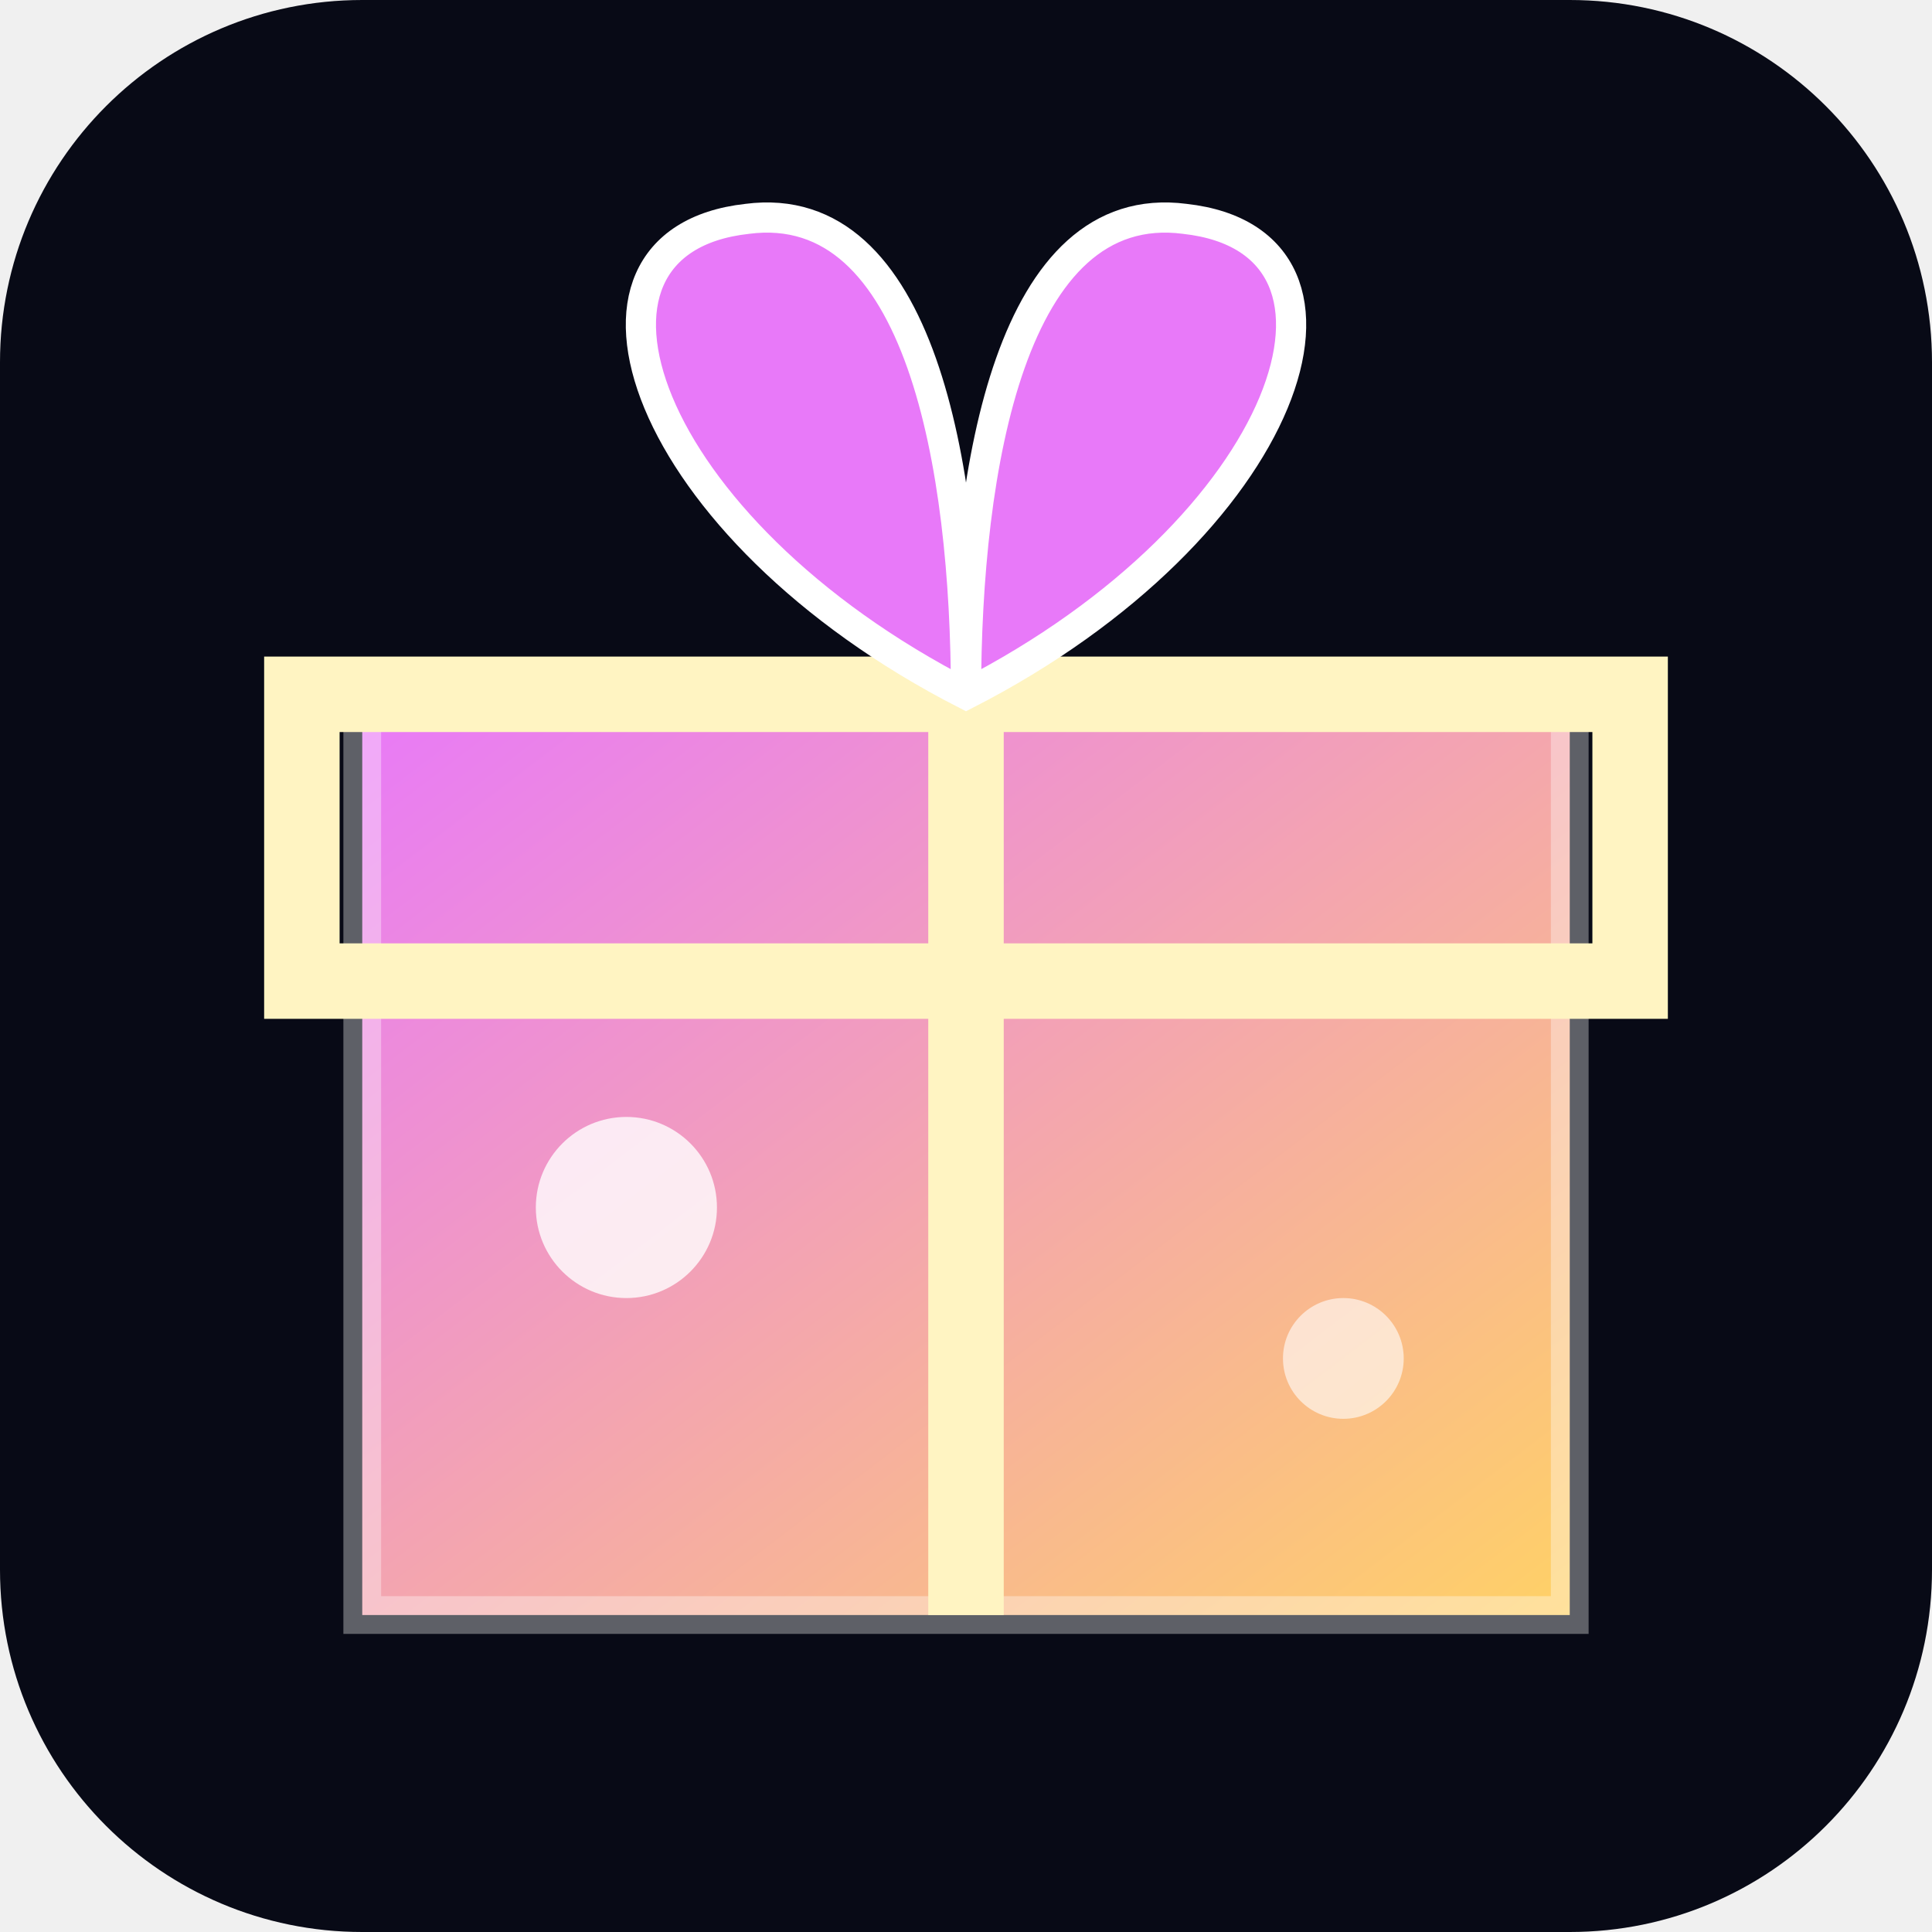
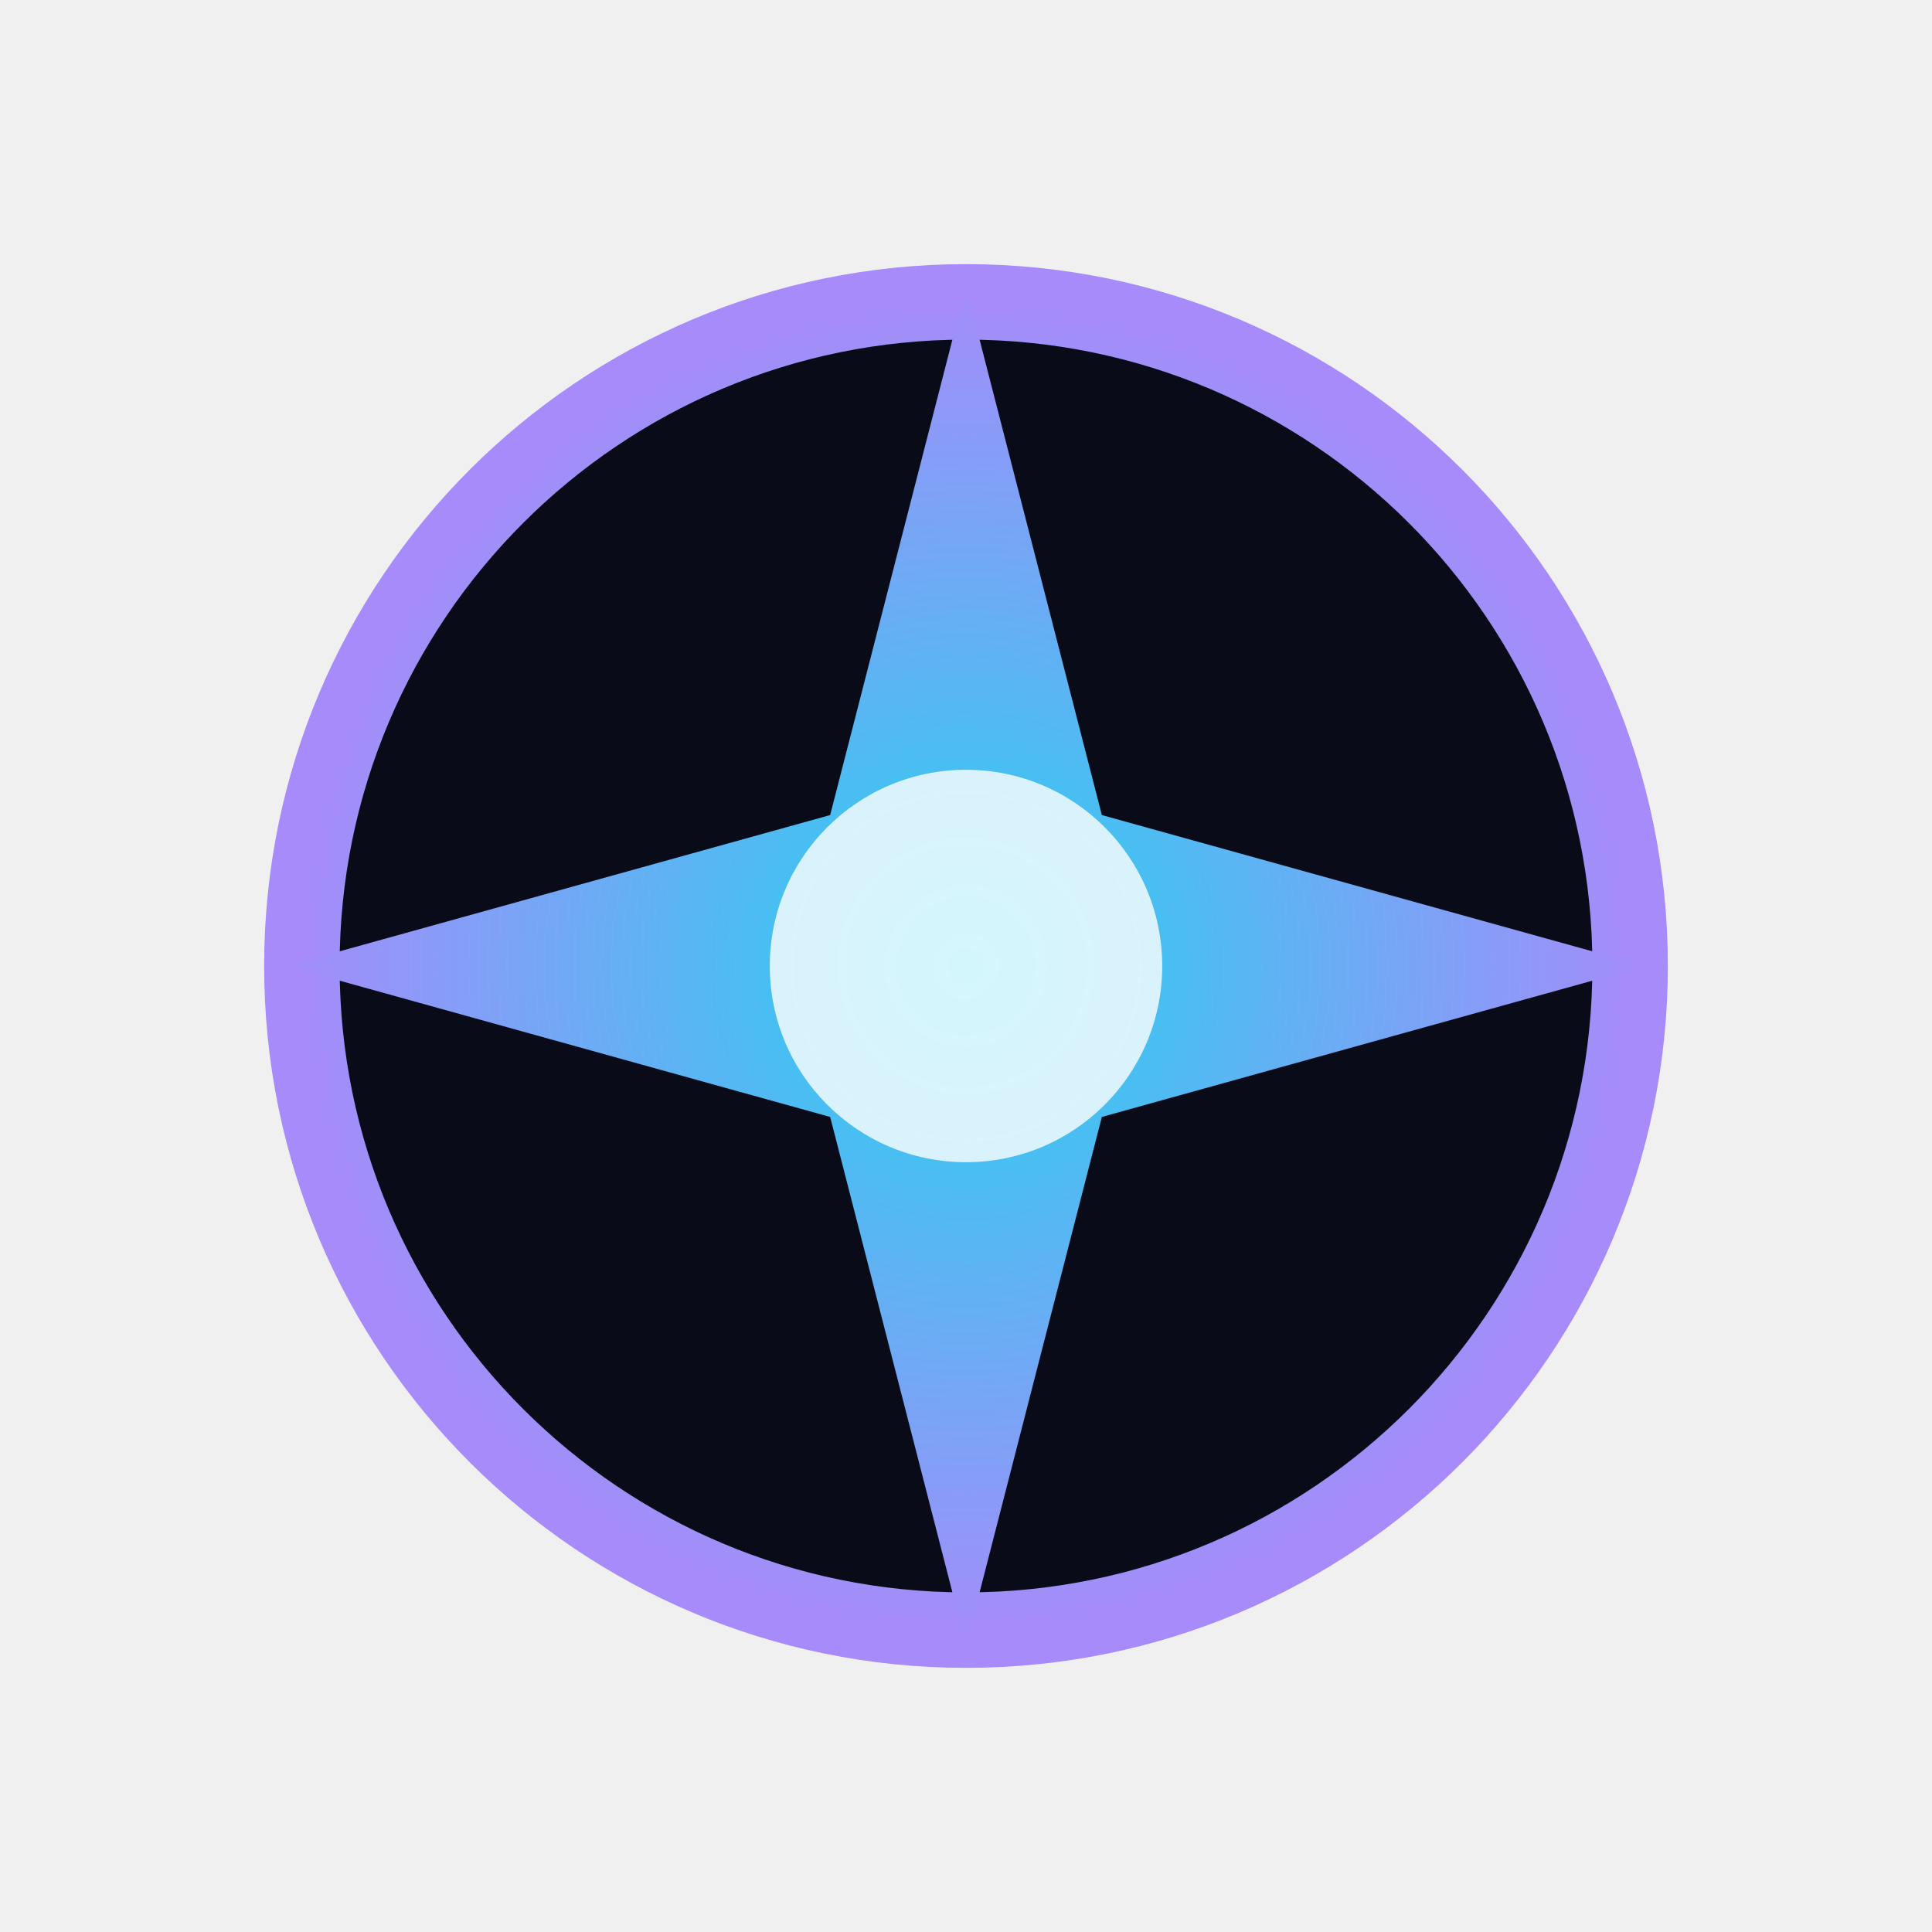
<svg xmlns="http://www.w3.org/2000/svg" viewBox="0 0 256 256">
  <defs>
-     <linearGradient id="g" x1="0" y1="0" x2="1" y2="1">
-       <stop stop-color="#E879F9" />
-       <stop offset="1" stop-color="#FFD166" />
-     </linearGradient>
+     <radialGradient id="g">
+       <stop stop-color="#22D3EE" />
+       <stop offset="1" stop-color="#A78BFA" />
+     </radialGradient>
  </defs>
-   <rect width="256" height="256" rx="48" fill="#080A16" />
-   <path d="M48 92h160v122H48z" fill="url(#g)" stroke="#fff" stroke-opacity=".35" stroke-width="5" />
-   <path d="M128 92v122M40 92h176v38H40z" fill="none" stroke="#FFF4C2" stroke-width="10" />
-   <path d="M128 92C85 70 72 32 99 29c23-3 29 33 29 63 0-30 6-66 29-63 27 3 14 41-29 63z" fill="#E879F9" stroke="#fff" stroke-width="4" />
-   <circle cx="83" cy="160" r="12" fill="#fff" opacity=".8" />
-   <circle cx="178" cy="180" r="8" fill="#fff" opacity=".6" />
+   <circle cx="128" cy="128" r="88" fill="#090B18" stroke="url(#g)" stroke-width="10" />
+   <path d="M128 38 L146 108 L218 128 L146 148 L128 218 L110 148 L38 128 L110 108 Z" fill="url(#g)">
+     <animateTransform attributeName="transform" type="rotate" from="0 128 128" to="360 128 128" dur="2.6s" repeatCount="indefinite" />
+   </path>
+   <circle cx="128" cy="128" r="26" fill="#fff" opacity=".8">
+     <animate attributeName="opacity" values=".35;.9;.35" dur="1.1s" repeatCount="indefinite" />
+   </circle>
</svg>
